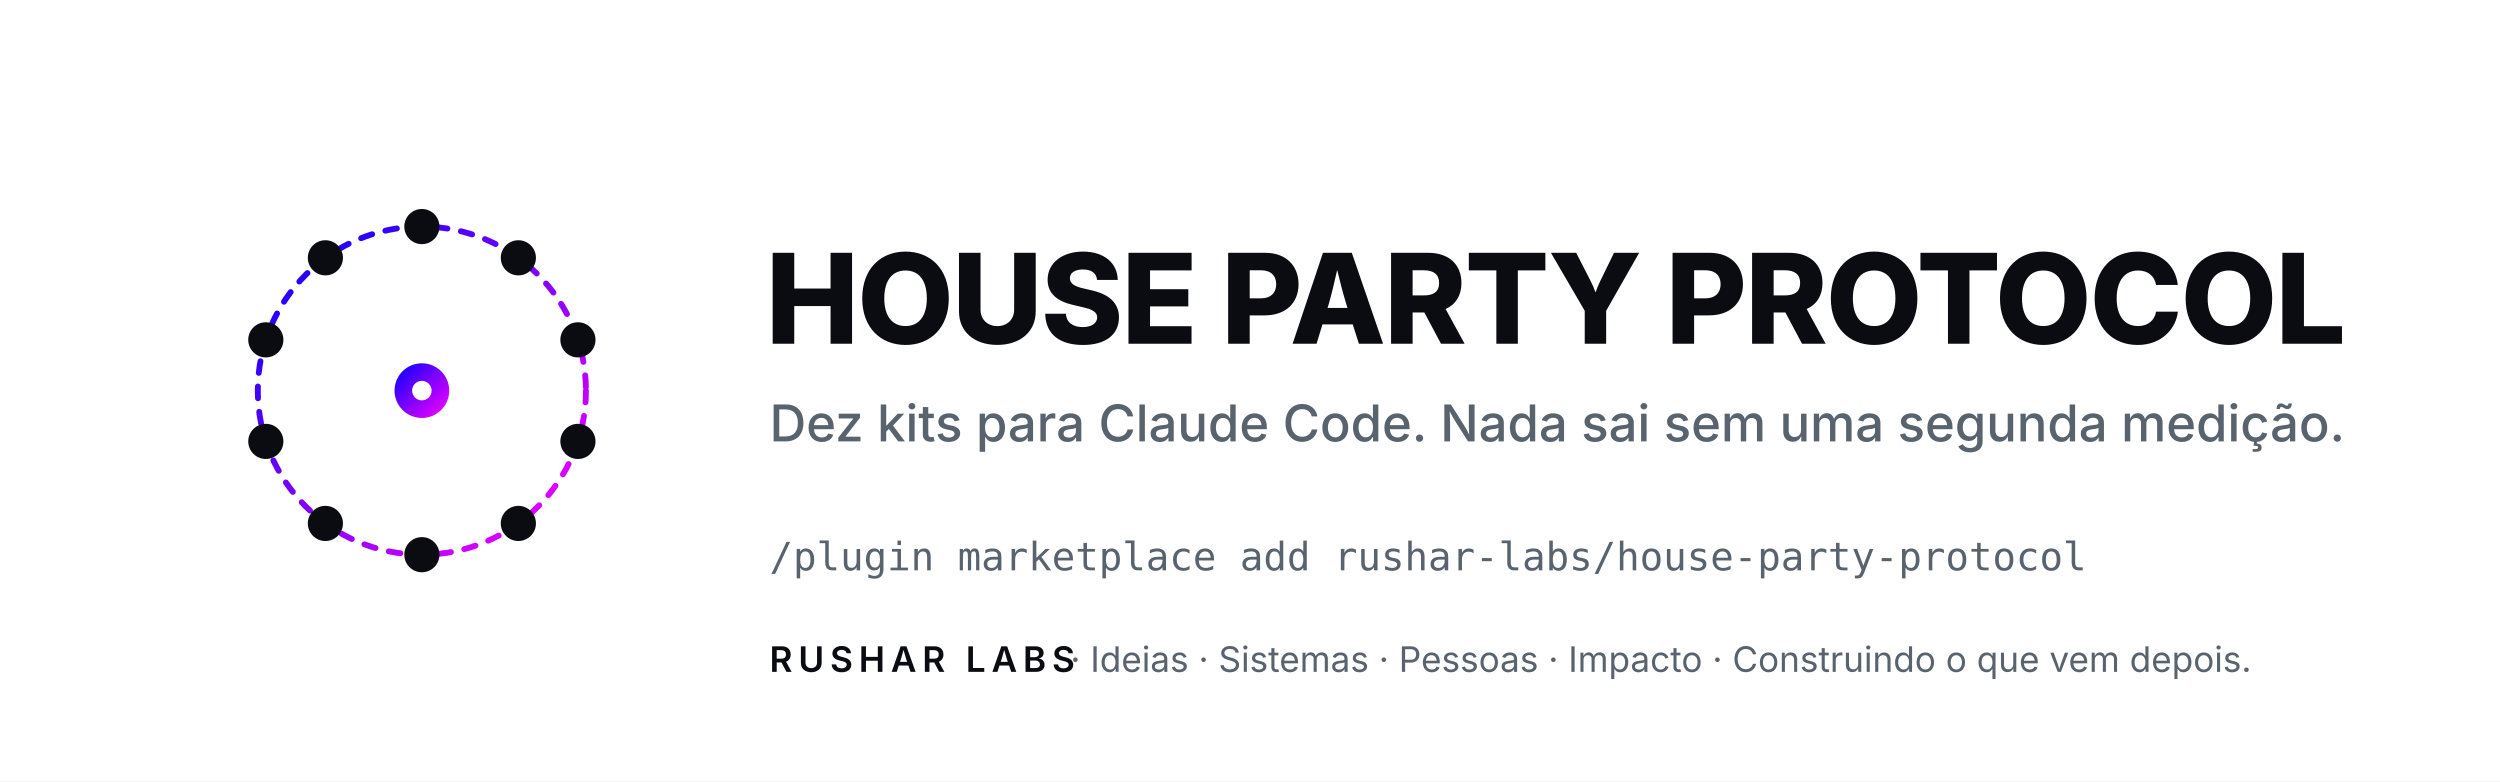
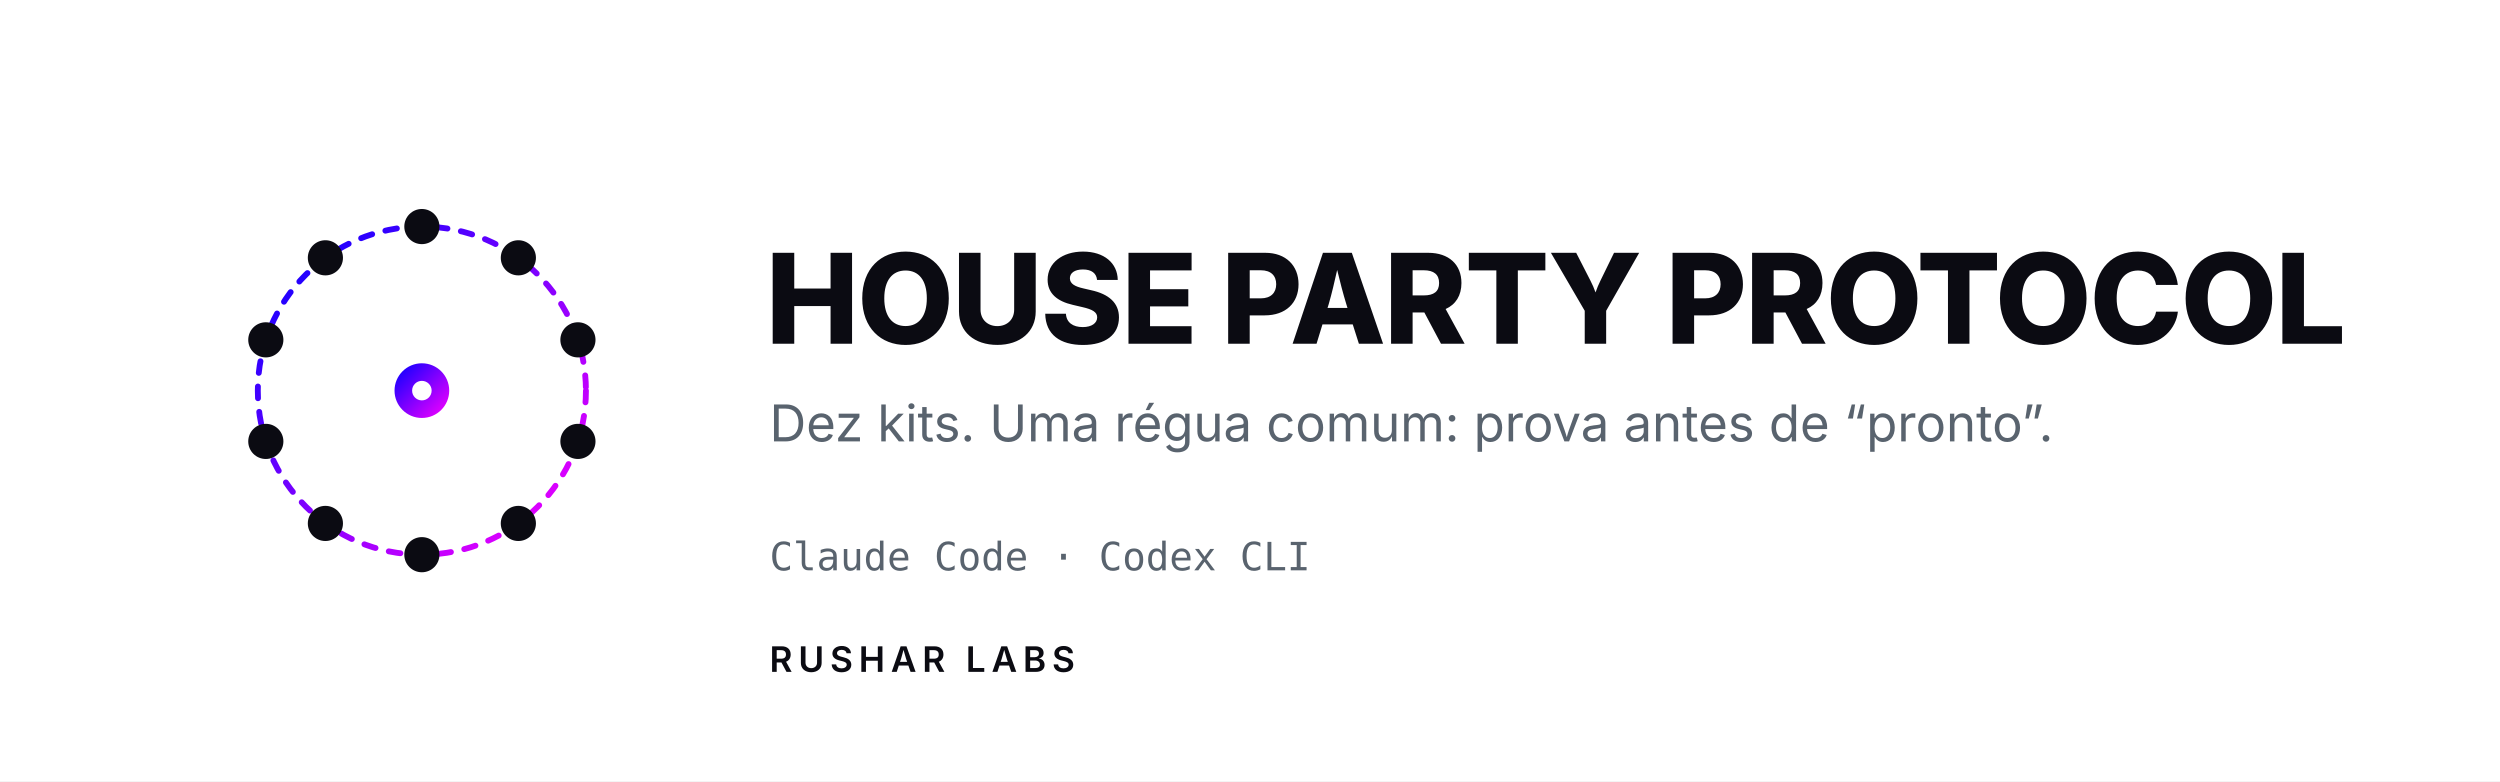
<svg xmlns="http://www.w3.org/2000/svg" viewBox="0 0 1280 400" width="1280" height="400" role="img" aria-label="House Party Protocol — by Rushar Labs">
  <defs>
    <linearGradient id="g" x1="0" y1="0" x2="1" y2="1">
      <stop offset="0" stop-color="#0000FF" />
      <stop offset="1" stop-color="#FF00FF" />
    </linearGradient>
  </defs>
  <rect width="1280" height="400" fill="#FFFFFF" />
-   <g transform="translate(96,80) scale(1.0)">
+   <g transform="translate(96,80)">
    <circle cx="120" cy="120" r="84" fill="none" stroke="url(#g)" stroke-width="3" stroke-dasharray="6 7" stroke-linecap="round" />
    <circle cx="120" cy="120" r="14" fill="url(#g)" />
    <circle cx="120" cy="120" r="5" fill="#FFFFFF" />
    <g fill="#0B0B12">
      <circle cx="120" cy="36" r="9" />
      <circle cx="169.4" cy="52" r="9" />
      <circle cx="199.9" cy="94" r="9" />
      <circle cx="199.9" cy="146" r="9" />
      <circle cx="169.4" cy="188" r="9" />
      <circle cx="120" cy="204" r="9" />
      <circle cx="70.6" cy="188" r="9" />
      <circle cx="40.1" cy="146" r="9" />
      <circle cx="40.1" cy="94" r="9" />
      <circle cx="70.6" cy="52" r="9" />
    </g>
    <line x1="120" y1="106" x2="120" y2="46" stroke="url(#g)" stroke-width="3" stroke-linecap="round" />
  </g>
  <text x="392" y="176" font-family="Inter, 'Segoe UI', Helvetica, Arial, sans-serif" font-size="64" font-weight="800" letter-spacing="-1" fill="#0B0B12">HOUSE PARTY PROTOCOL</text>
-   <text x="394" y="226" font-family="Inter, 'Segoe UI', Helvetica, Arial, sans-serif" font-size="26" font-weight="500" fill="#59636E">Dez kits para Claude Code. Nada sai sem uma segunda medição.</text>
-   <text x="394" y="292" font-family="'JetBrains Mono', Consolas, Menlo, monospace" font-size="20" fill="#59636E">/plugin marketplace add rushar-labs/house-party-protocol</text>
+   <text x="394" y="226" font-family="Inter, 'Segoe UI', Helvetica, Arial, sans-serif" font-size="26" fill="#59636E">Dez kits. Uma régua comum: prova antes de “pronto”.</text>
+   <text x="394" y="292" font-family="'JetBrains Mono', Consolas, Menlo, monospace" font-size="20" fill="#59636E">Claude Code  ·  Codex CLI</text>
  <text x="394" y="344" font-family="Inter, 'Segoe UI', Helvetica, Arial, sans-serif" font-size="18" font-weight="600" letter-spacing="3" fill="#0B0B12">RUSHAR LABS</text>
-   <text x="548" y="344" font-family="Inter, 'Segoe UI', Helvetica, Arial, sans-serif" font-size="18" fill="#59636E">·  Ideias · Sistemas · Pessoas · Impacto  ·  Construindo o que vem depois.</text>
</svg>
